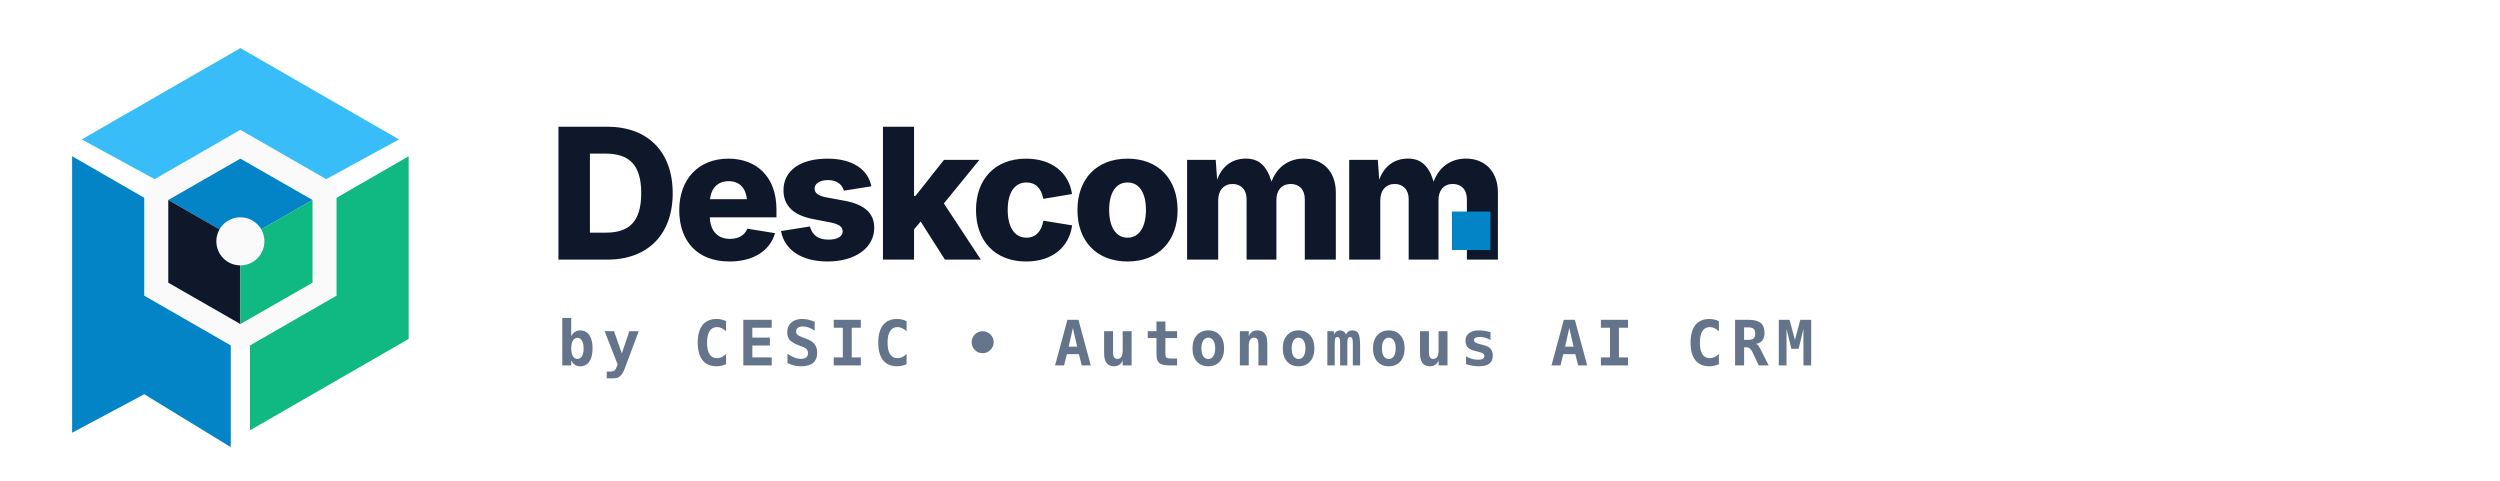
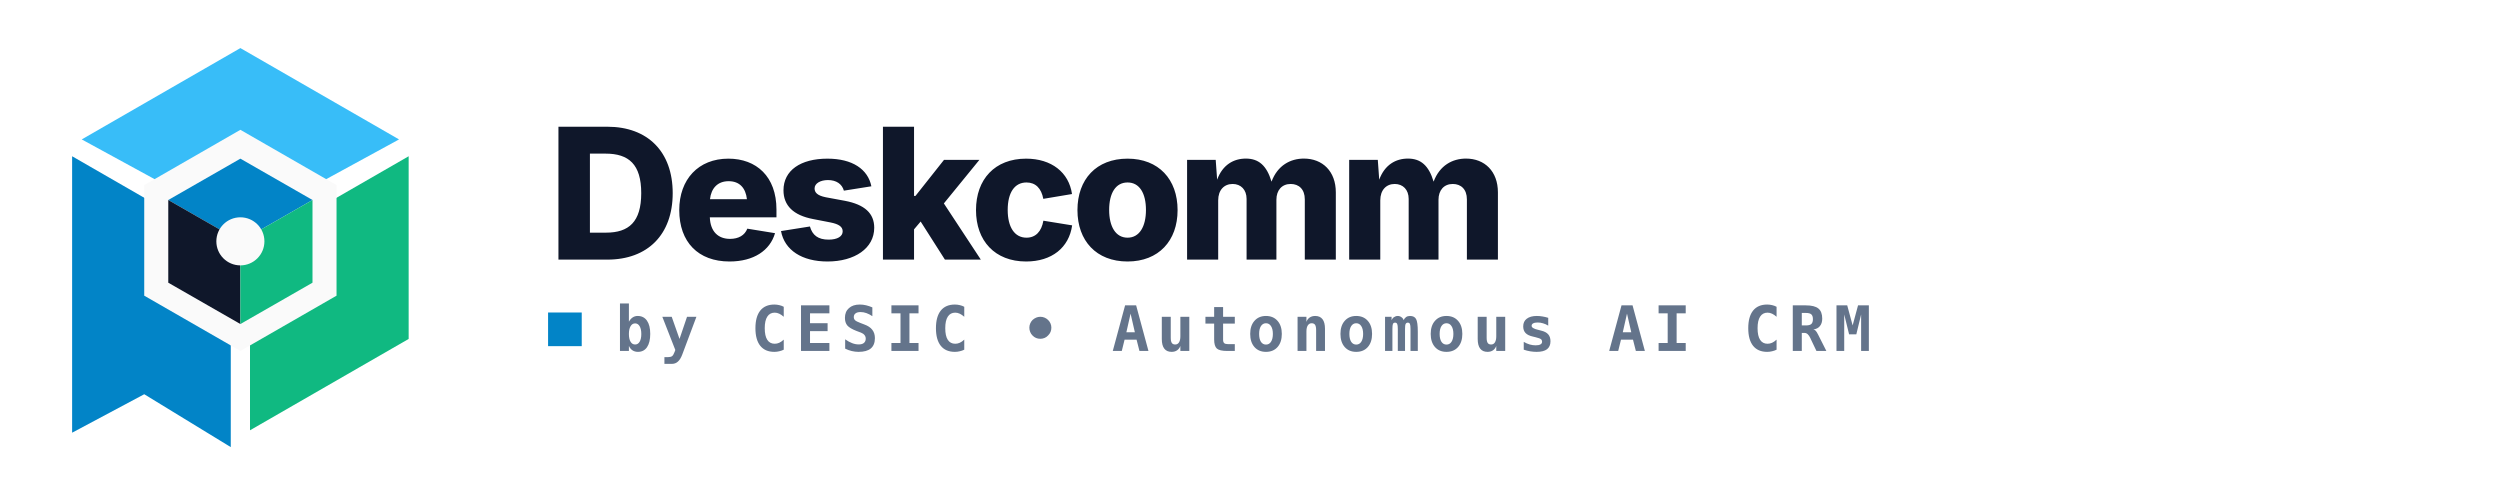
<svg xmlns="http://www.w3.org/2000/svg" viewBox="0 0 520 100" fill="none">
  <style>
    .lk-main {
      font-family: 'Plus Jakarta Sans', 'Inter', system-ui, -apple-system, sans-serif;
      font-weight: 800;
      font-size: 38px;
      letter-spacing: -0.04em;
    }
    .lk-sub {
      font-family: 'JetBrains Mono', ui-monospace, monospace;
      font-weight: 600;
      font-size: 13px;
      letter-spacing: 0.12em;
      text-transform: uppercase;
    }
  </style>
  <g transform="translate(0, 0)">
    <polygon points="50,10 83,29 50,47 17,29" fill="#38BDF8" />
    <polygon points="15,32.5 48,51.5 48,93 30,82 15,90 15,70.5" fill="#0284C7" />
    <polygon points="85,32.5 85,70.5 52,89.5 52,51.5" fill="#10B981" />
    <polygon points="50,27 70,38.5 70,61.5 50,73 30,61.5 30,38.5" fill="#FAFAFA" />
    <polygon points="50,33 65,41.6 50,50.2 35,41.6" fill="#0284C7" />
    <polygon points="35,41.6 50,50.2 50,67.4 35,58.8" fill="#0F172A" />
    <polygon points="65,41.6 65,58.8 50,67.4 50,50.2" fill="#10B981" />
    <circle cx="50" cy="50.2" r="5" fill="#FAFAFA" />
  </g>
  <text x="114" y="54" fill="#0F172A" class="lk-main">Deskcomm</text>
-   <rect x="302" y="44" width="8" height="8" fill="#0284C7" />
-   <text x="116" y="76" fill="#64748B" class="lk-sub">by CESIC • Autonomous AI CRM</text>
+   <rect x="114" y="65" width="7" height="7" fill="#0284C7" />
+   <text x="128" y="73" fill="#64748B" class="lk-sub">by CESIC • Autonomous AI CRM</text>
</svg>
